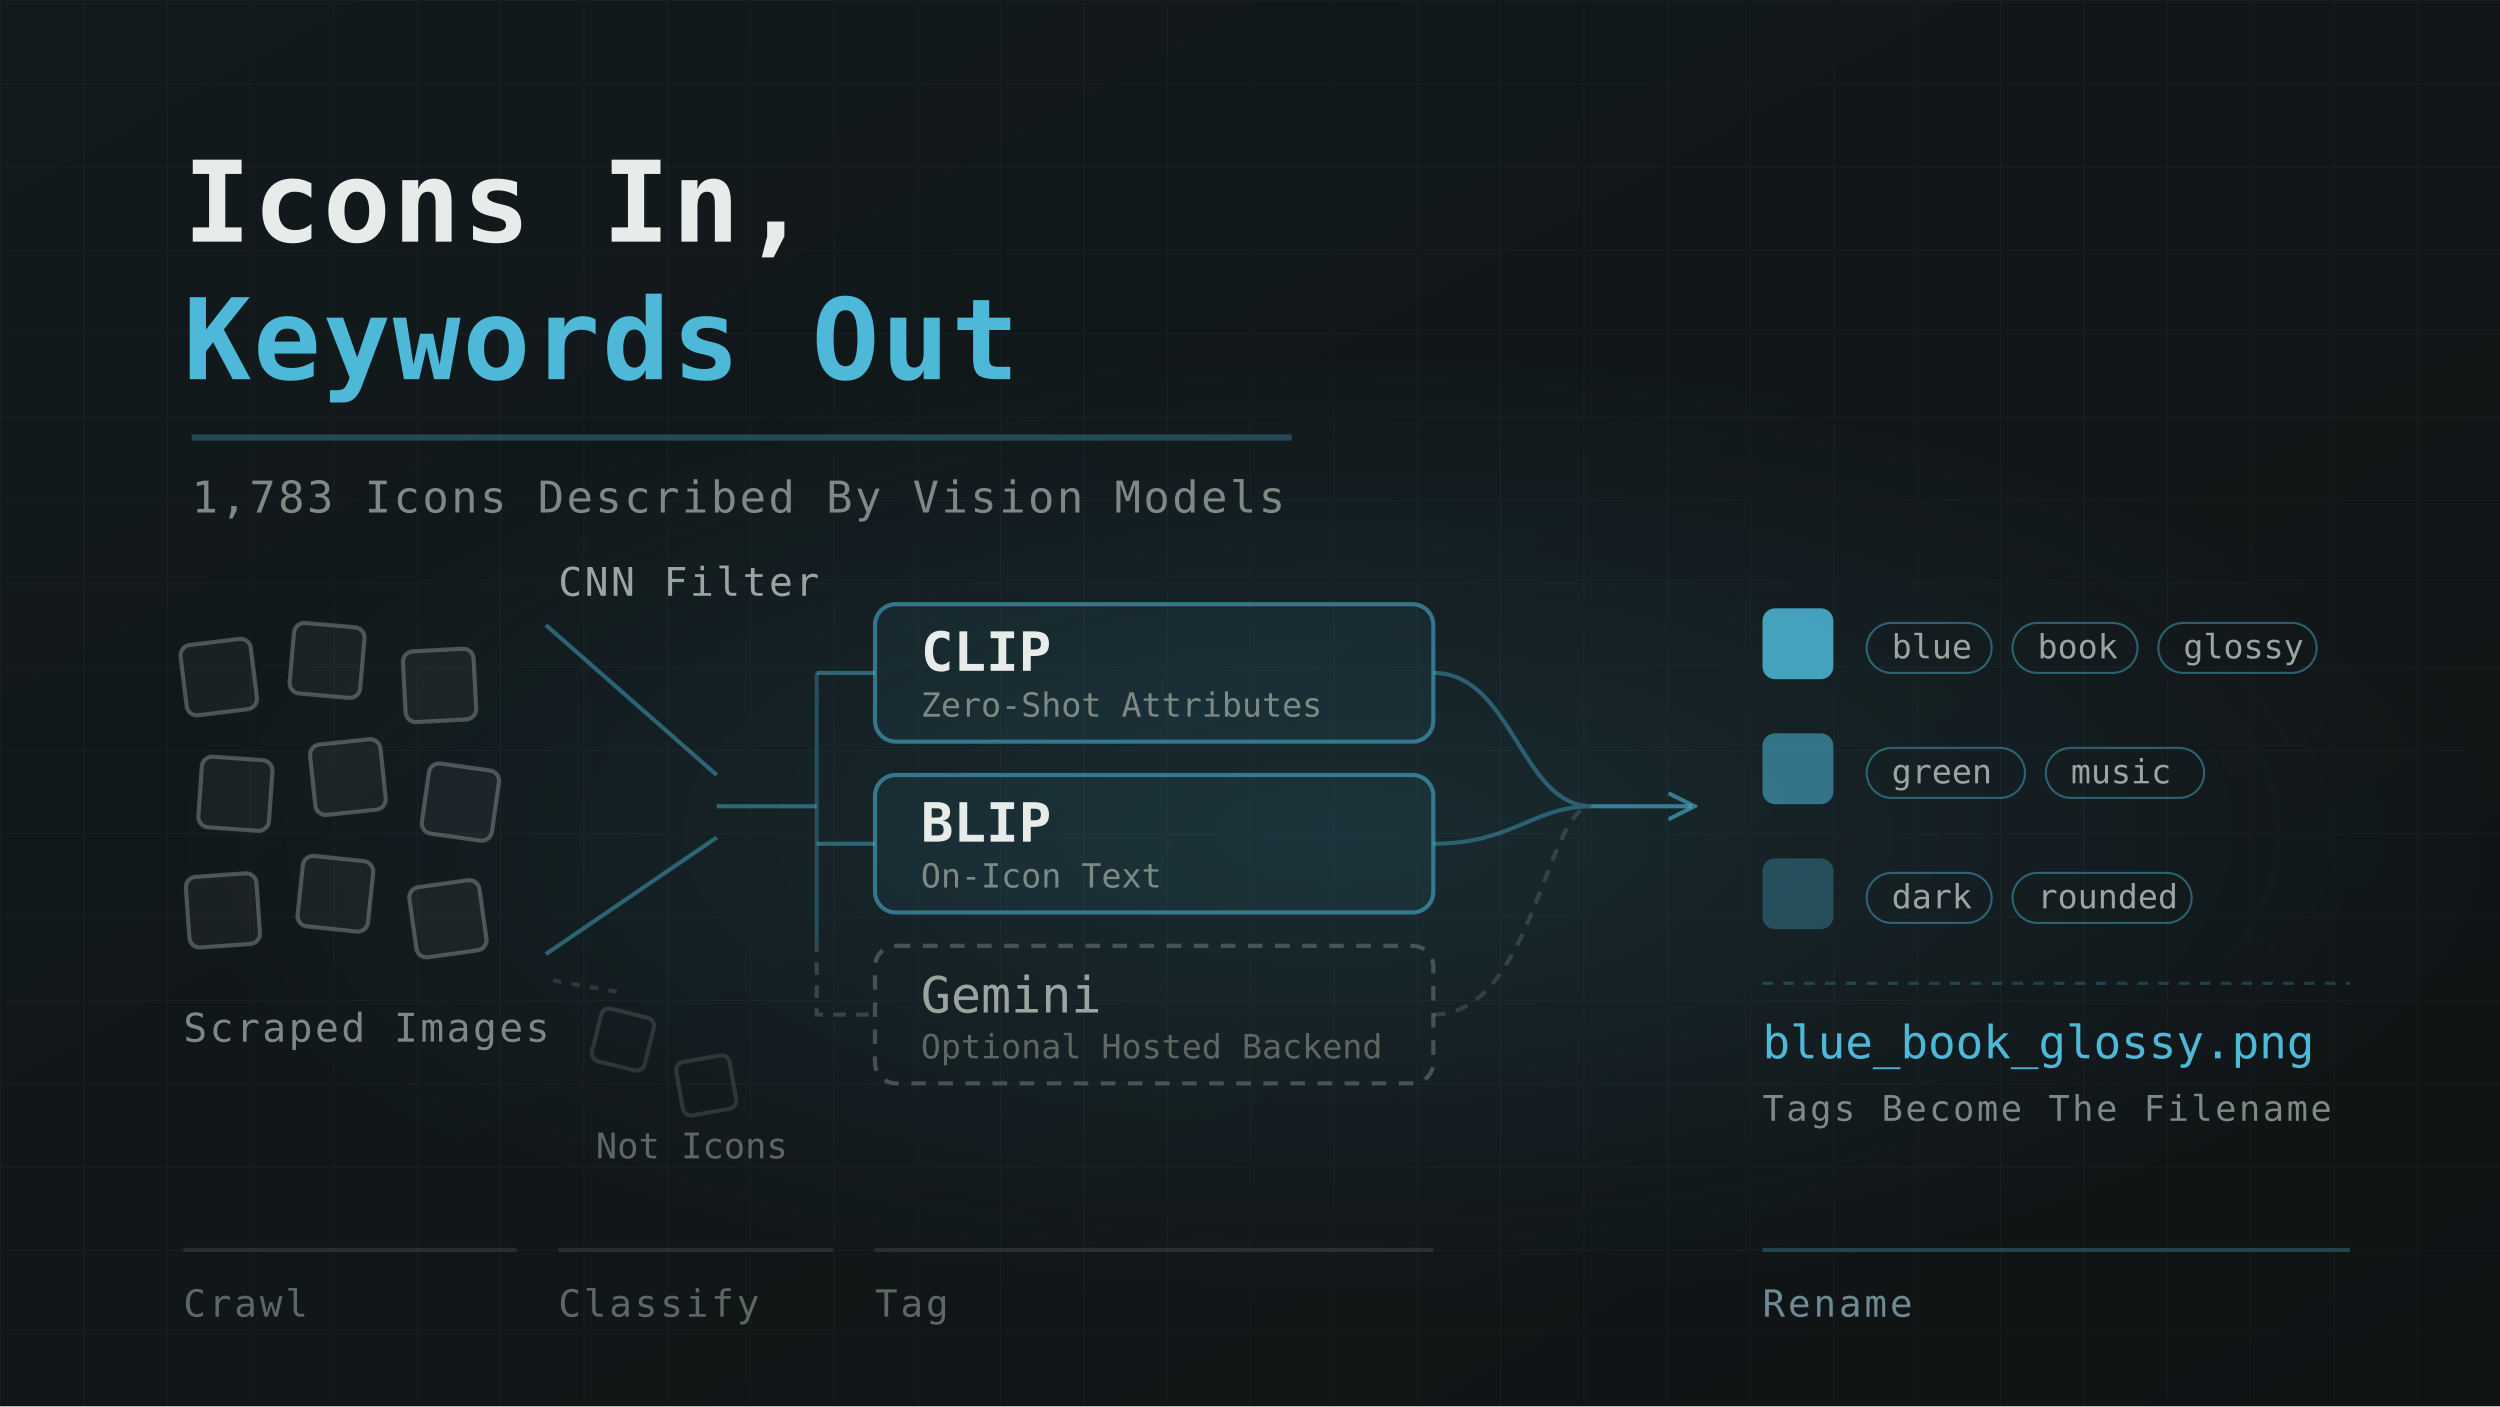
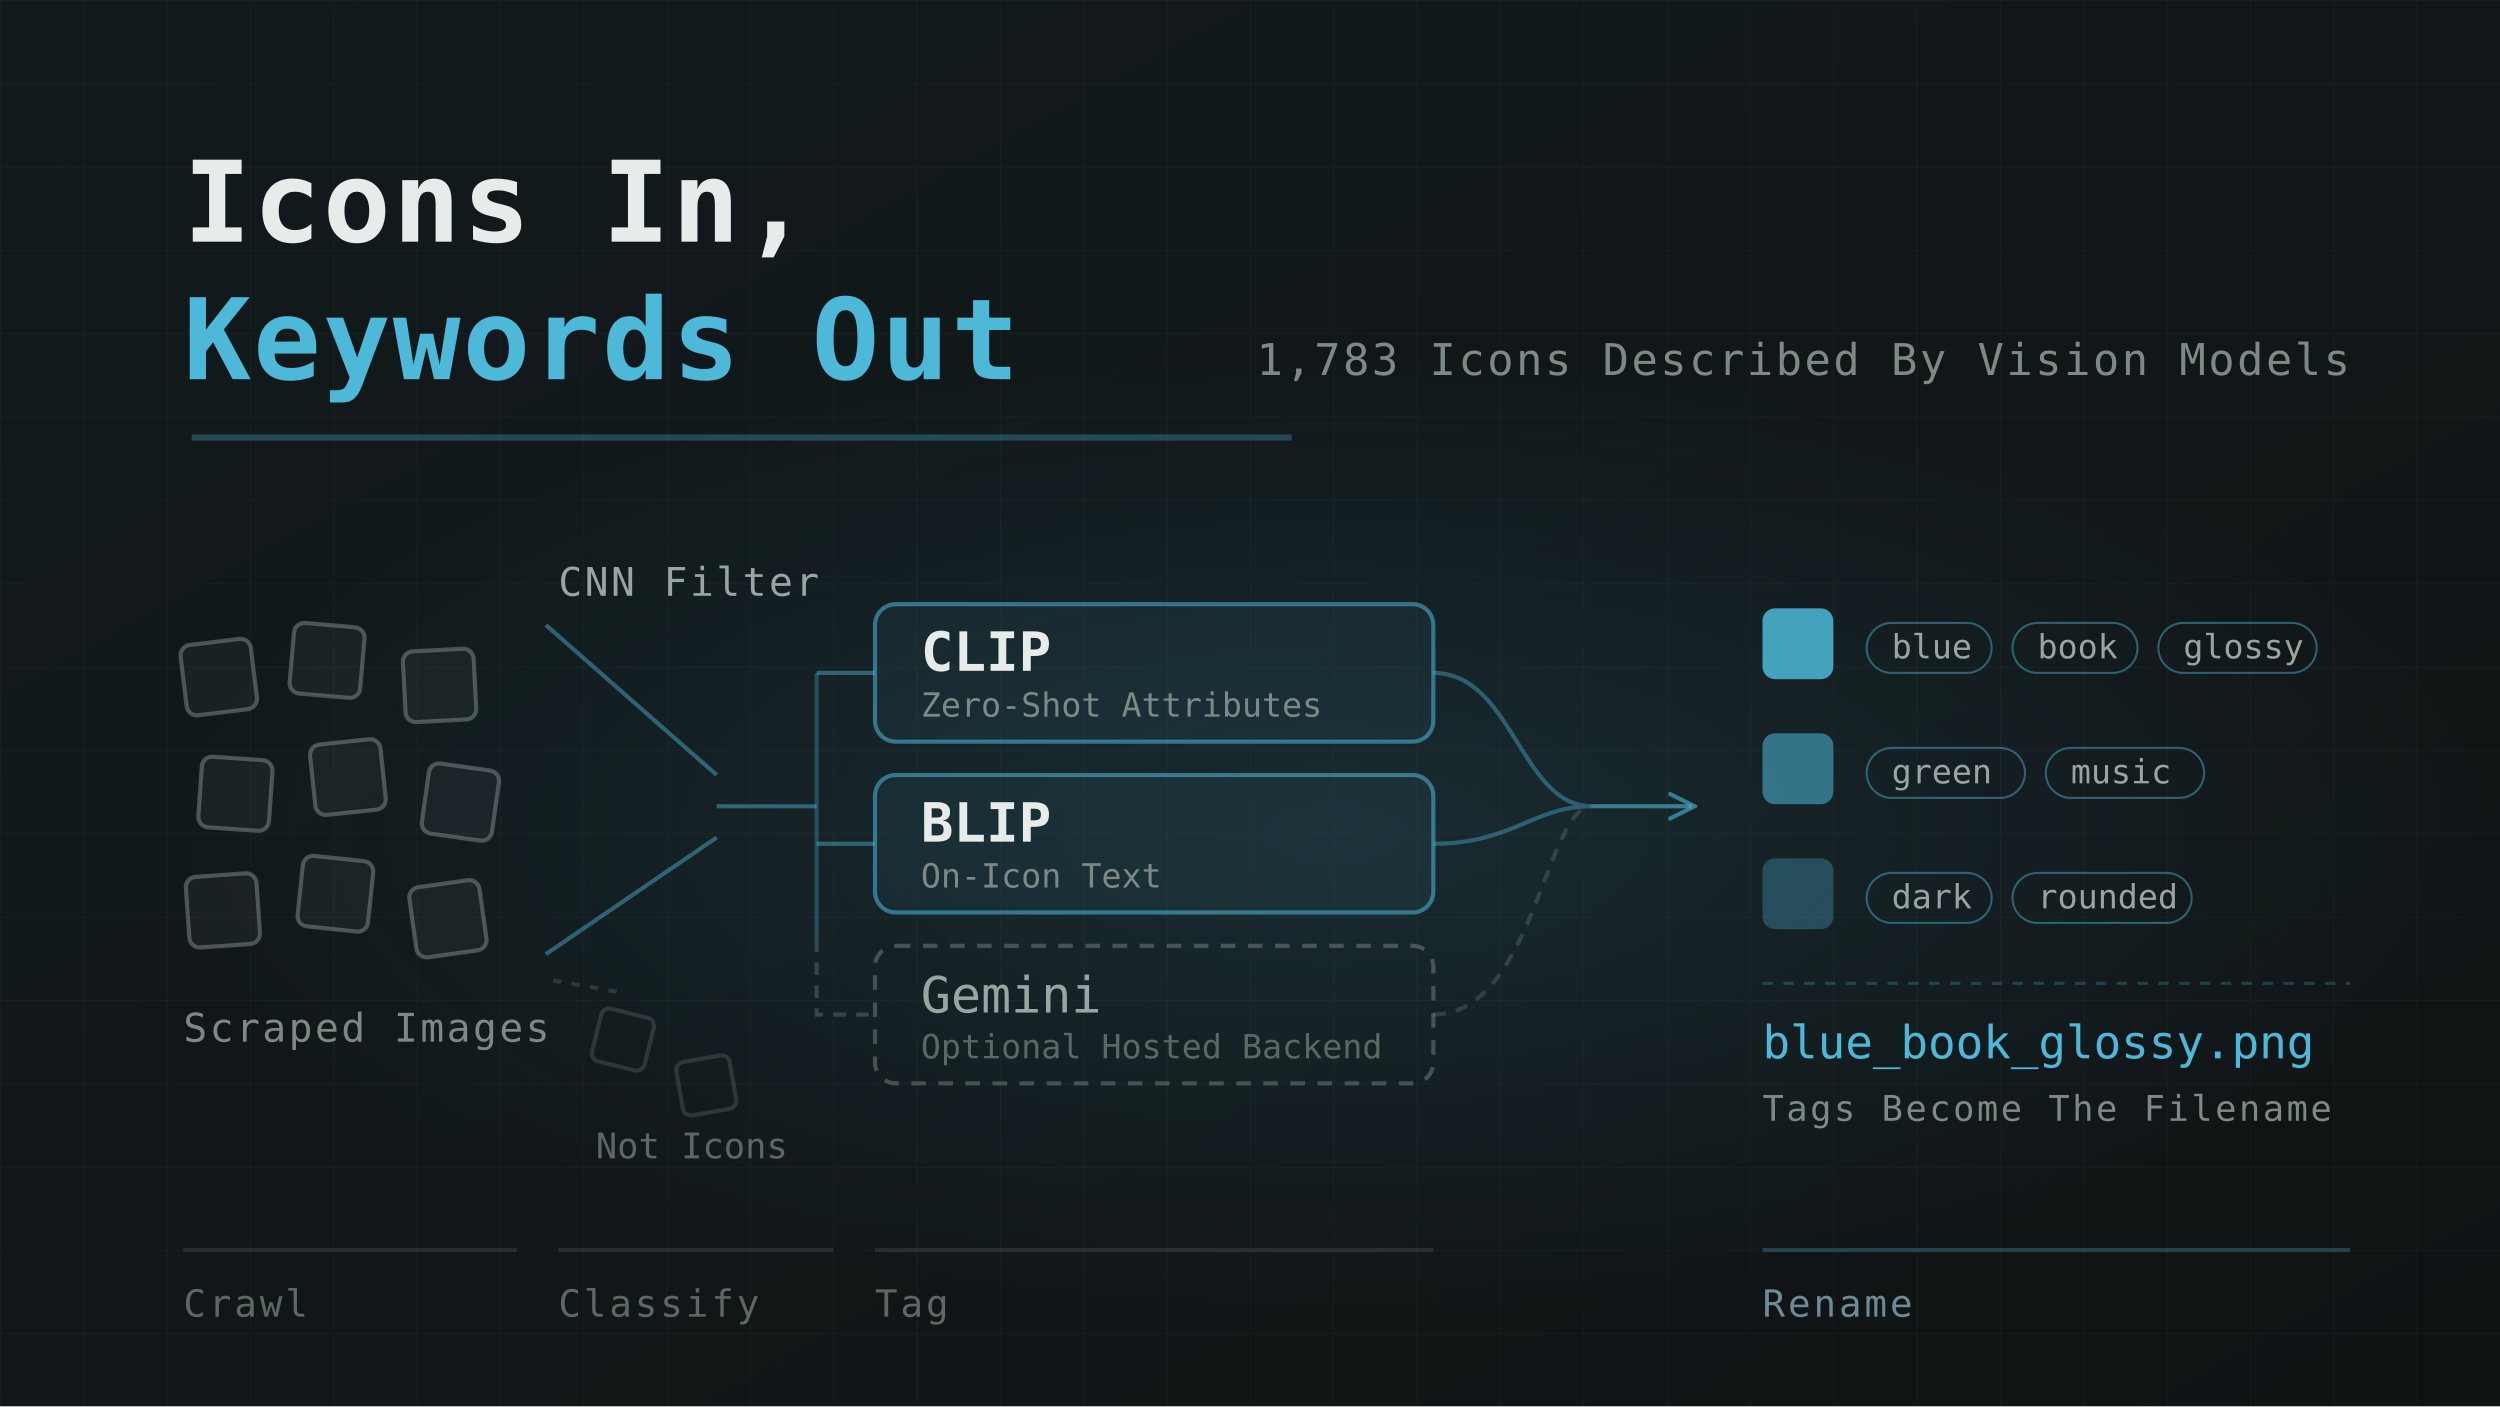
<svg xmlns="http://www.w3.org/2000/svg" viewBox="0 0 1200 675" width="1200" height="675" role="img" aria-label="Icon annotation pipeline: scraped images filtered by a CNN, described by CLIP and BLIP, then renamed after their own tags">
  <defs>
    <linearGradient id="bg" x1="0" y1="0" x2="1" y2="1">
      <stop offset="0" stop-color="#121a1d" />
      <stop offset="1" stop-color="#101314" />
    </linearGradient>
    <radialGradient id="glow" cx="0.5" cy="0.5" r="0.5">
      <stop offset="0" stop-color="#4db8d8" stop-opacity="0.13" />
      <stop offset="1" stop-color="#4db8d8" stop-opacity="0" />
    </radialGradient>
    <pattern id="grid" width="40" height="40" patternUnits="userSpaceOnUse">
      <path d="M40 0H0V40" fill="none" stroke="#ffffff" stroke-opacity="0.03" stroke-width="1" />
    </pattern>
    <marker id="tip" viewBox="0 0 10 10" refX="8" refY="5" markerWidth="7" markerHeight="7" orient="auto">
      <path d="M0 0.5 L9 5 L0 9.5" fill="none" stroke="#4db8d8" stroke-opacity="0.6" stroke-width="1.4" />
    </marker>
  </defs>
  <rect width="1200" height="675" fill="url(#bg)" />
  <rect width="1200" height="675" fill="url(#grid)" />
  <ellipse cx="640" cy="400" rx="560" ry="230" fill="url(#glow)" />
  <g font-family="ui-monospace,SFMono-Regular,Menlo,monospace">
    <text x="88" y="116" font-size="54" font-weight="700" letter-spacing="1" fill="#e7ebe9">Icons In,</text>
    <text x="88" y="182" font-size="54" font-weight="700" letter-spacing="1" fill="#4db8d8">Keywords Out</text>
    <path d="M92 210 H620" stroke="#4db8d8" stroke-opacity="0.3" stroke-width="3" />
-     <text x="92" y="246" font-size="21" letter-spacing="1.2" fill="#7d8985">1,783 Icons Described By Vision Models</text>
+     <text x="1128" y="180" text-anchor="end" font-size="21" letter-spacing="1.2" fill="#7d8985">1,783 Icons Described By Vision Models</text>
  </g>
  <g>
    <g stroke="#8e9c97" stroke-opacity="0.45" stroke-width="2" fill="#ffffff" fill-opacity="0.04">
      <rect x="88" y="308" width="34" height="34" rx="5" transform="rotate(-7 105 325)" />
      <rect x="140" y="300" width="34" height="34" rx="5" transform="rotate(5 157 317)" />
      <rect x="194" y="312" width="34" height="34" rx="5" transform="rotate(-3 211 329)" />
      <rect x="96" y="364" width="34" height="34" rx="5" transform="rotate(4 113 381)" />
      <rect x="150" y="356" width="34" height="34" rx="5" transform="rotate(-6 167 373)" />
      <rect x="204" y="368" width="34" height="34" rx="5" transform="rotate(8 221 385)" />
      <rect x="90" y="420" width="34" height="34" rx="5" transform="rotate(-4 107 437)" />
      <rect x="144" y="412" width="34" height="34" rx="5" transform="rotate(6 161 429)" />
      <rect x="198" y="424" width="34" height="34" rx="5" transform="rotate(-8 215 441)" />
    </g>
    <text x="88" y="500" font-family="ui-monospace,SFMono-Regular,Menlo,monospace" font-size="19" letter-spacing="1.2" fill="#7d8985">Scraped Images</text>
  </g>
  <g>
    <path d="M262 300 L344 372 M262 458 L344 402" fill="none" stroke="#4db8d8" stroke-opacity="0.45" stroke-width="2" />
    <text x="268" y="286" font-family="ui-monospace,SFMono-Regular,Menlo,monospace" font-size="19" letter-spacing="1.2" fill="#9aa5a1">CNN Filter</text>
    <g stroke="#8e9c97" stroke-opacity="0.22" stroke-width="2" fill="none">
      <rect x="286" y="486" width="26" height="26" rx="4" transform="rotate(14 299 499)" />
      <rect x="326" y="508" width="26" height="26" rx="4" transform="rotate(-10 339 521)" />
      <path d="M296 476 L262 470" stroke-dasharray="4 5" />
    </g>
    <text x="286" y="556" font-family="ui-monospace,SFMono-Regular,Menlo,monospace" font-size="17" fill="#5d6764">Not Icons</text>
  </g>
  <g font-family="ui-monospace,SFMono-Regular,Menlo,monospace">
    <path d="M344 387 H392" stroke="#4db8d8" stroke-opacity="0.45" stroke-width="2" />
    <path d="M392 323 V451" stroke="#4db8d8" stroke-opacity="0.3" stroke-width="2" />
    <path d="M392 323 H420 M392 405 H420" stroke="#4db8d8" stroke-opacity="0.45" stroke-width="2" />
    <path d="M392 451 V487 H420" fill="none" stroke="#8e9c97" stroke-opacity="0.3" stroke-width="2" stroke-dasharray="6 5" />
    <g>
      <rect x="420" y="290" width="268" height="66" rx="10" fill="#4db8d8" fill-opacity="0.06" stroke="#4db8d8" stroke-opacity="0.55" stroke-width="2" />
      <text x="442" y="322" font-size="26" font-weight="700" fill="#e7ebe9">CLIP</text>
      <text x="442" y="344" font-size="16" fill="#7d8985">Zero-Shot Attributes</text>
    </g>
    <g>
      <rect x="420" y="372" width="268" height="66" rx="10" fill="#4db8d8" fill-opacity="0.06" stroke="#4db8d8" stroke-opacity="0.55" stroke-width="2" />
      <text x="442" y="404" font-size="26" font-weight="700" fill="#e7ebe9">BLIP</text>
      <text x="442" y="426" font-size="16" fill="#7d8985">On-Icon Text</text>
    </g>
    <g>
      <rect x="420" y="454" width="268" height="66" rx="10" fill="none" stroke="#8e9c97" stroke-opacity="0.4" stroke-width="2" stroke-dasharray="7 6" />
      <text x="442" y="486" font-size="24" fill="#9aa5a1">Gemini</text>
      <text x="442" y="508" font-size="16" fill="#5d6764">Optional Hosted Backend</text>
    </g>
    <path d="M688 323 C 726 323, 730 387, 764 387 M688 405 C 726 405, 736 387, 764 387" fill="none" stroke="#4db8d8" stroke-opacity="0.4" stroke-width="2" />
    <path d="M688 487 C 736 487, 742 387, 764 387" fill="none" stroke="#8e9c97" stroke-opacity="0.25" stroke-width="2" stroke-dasharray="6 5" />
    <path d="M764 387 H812" stroke="#4db8d8" stroke-opacity="0.6" stroke-width="2" marker-end="url(#tip)" fill="none" />
  </g>
  <g font-family="ui-monospace,SFMono-Regular,Menlo,monospace" font-size="16">
    <g>
      <rect x="846" y="292" width="34" height="34" rx="6" fill="#4db8d8" fill-opacity="0.85" />
      <rect x="896" y="299" width="60" height="24" rx="12" fill="none" stroke="#4db8d8" stroke-opacity="0.45" />
      <text x="908" y="316" fill="#9aa5a1">blue</text>
      <rect x="966" y="299" width="60" height="24" rx="12" fill="none" stroke="#4db8d8" stroke-opacity="0.45" />
      <text x="978" y="316" fill="#9aa5a1">book</text>
      <rect x="1036" y="299" width="76" height="24" rx="12" fill="none" stroke="#4db8d8" stroke-opacity="0.45" />
      <text x="1048" y="316" fill="#9aa5a1">glossy</text>
    </g>
    <g>
      <rect x="846" y="352" width="34" height="34" rx="6" fill="#4db8d8" fill-opacity="0.55" />
      <rect x="896" y="359" width="76" height="24" rx="12" fill="none" stroke="#4db8d8" stroke-opacity="0.45" />
      <text x="908" y="376" fill="#9aa5a1">green</text>
      <rect x="982" y="359" width="76" height="24" rx="12" fill="none" stroke="#4db8d8" stroke-opacity="0.45" />
      <text x="994" y="376" fill="#9aa5a1">music</text>
    </g>
    <g>
      <rect x="846" y="412" width="34" height="34" rx="6" fill="#4db8d8" fill-opacity="0.3" />
      <rect x="896" y="419" width="60" height="24" rx="12" fill="none" stroke="#4db8d8" stroke-opacity="0.45" />
      <text x="908" y="436" fill="#9aa5a1">dark</text>
      <rect x="966" y="419" width="86" height="24" rx="12" fill="none" stroke="#4db8d8" stroke-opacity="0.45" />
      <text x="978" y="436" fill="#9aa5a1">rounded</text>
    </g>
  </g>
  <g font-family="ui-monospace,SFMono-Regular,Menlo,monospace">
    <path d="M846 472 H1128" stroke="#4db8d8" stroke-opacity="0.25" stroke-width="1.5" stroke-dasharray="5 5" />
    <text x="846" y="508" font-size="22" fill="#4db8d8">blue_book_glossy.png</text>
    <text x="846" y="538" font-size="17" letter-spacing="1.2" fill="#7d8985">Tags Become The Filename</text>
  </g>
  <g font-family="ui-monospace,SFMono-Regular,Menlo,monospace" font-size="18" letter-spacing="1.4" fill="#5d6764">
    <path d="M88 600 H248" stroke="#ffffff" stroke-opacity="0.09" stroke-width="2" />
    <text x="88" y="632">Crawl</text>
    <path d="M268 600 H400" stroke="#ffffff" stroke-opacity="0.09" stroke-width="2" />
    <text x="268" y="632">Classify</text>
    <path d="M420 600 H688" stroke="#ffffff" stroke-opacity="0.09" stroke-width="2" />
    <text x="420" y="632">Tag</text>
    <path d="M846 600 H1128" stroke="#4db8d8" stroke-opacity="0.28" stroke-width="2" />
    <text x="846" y="632" fill="#6d8a95">Rename</text>
  </g>
</svg>
